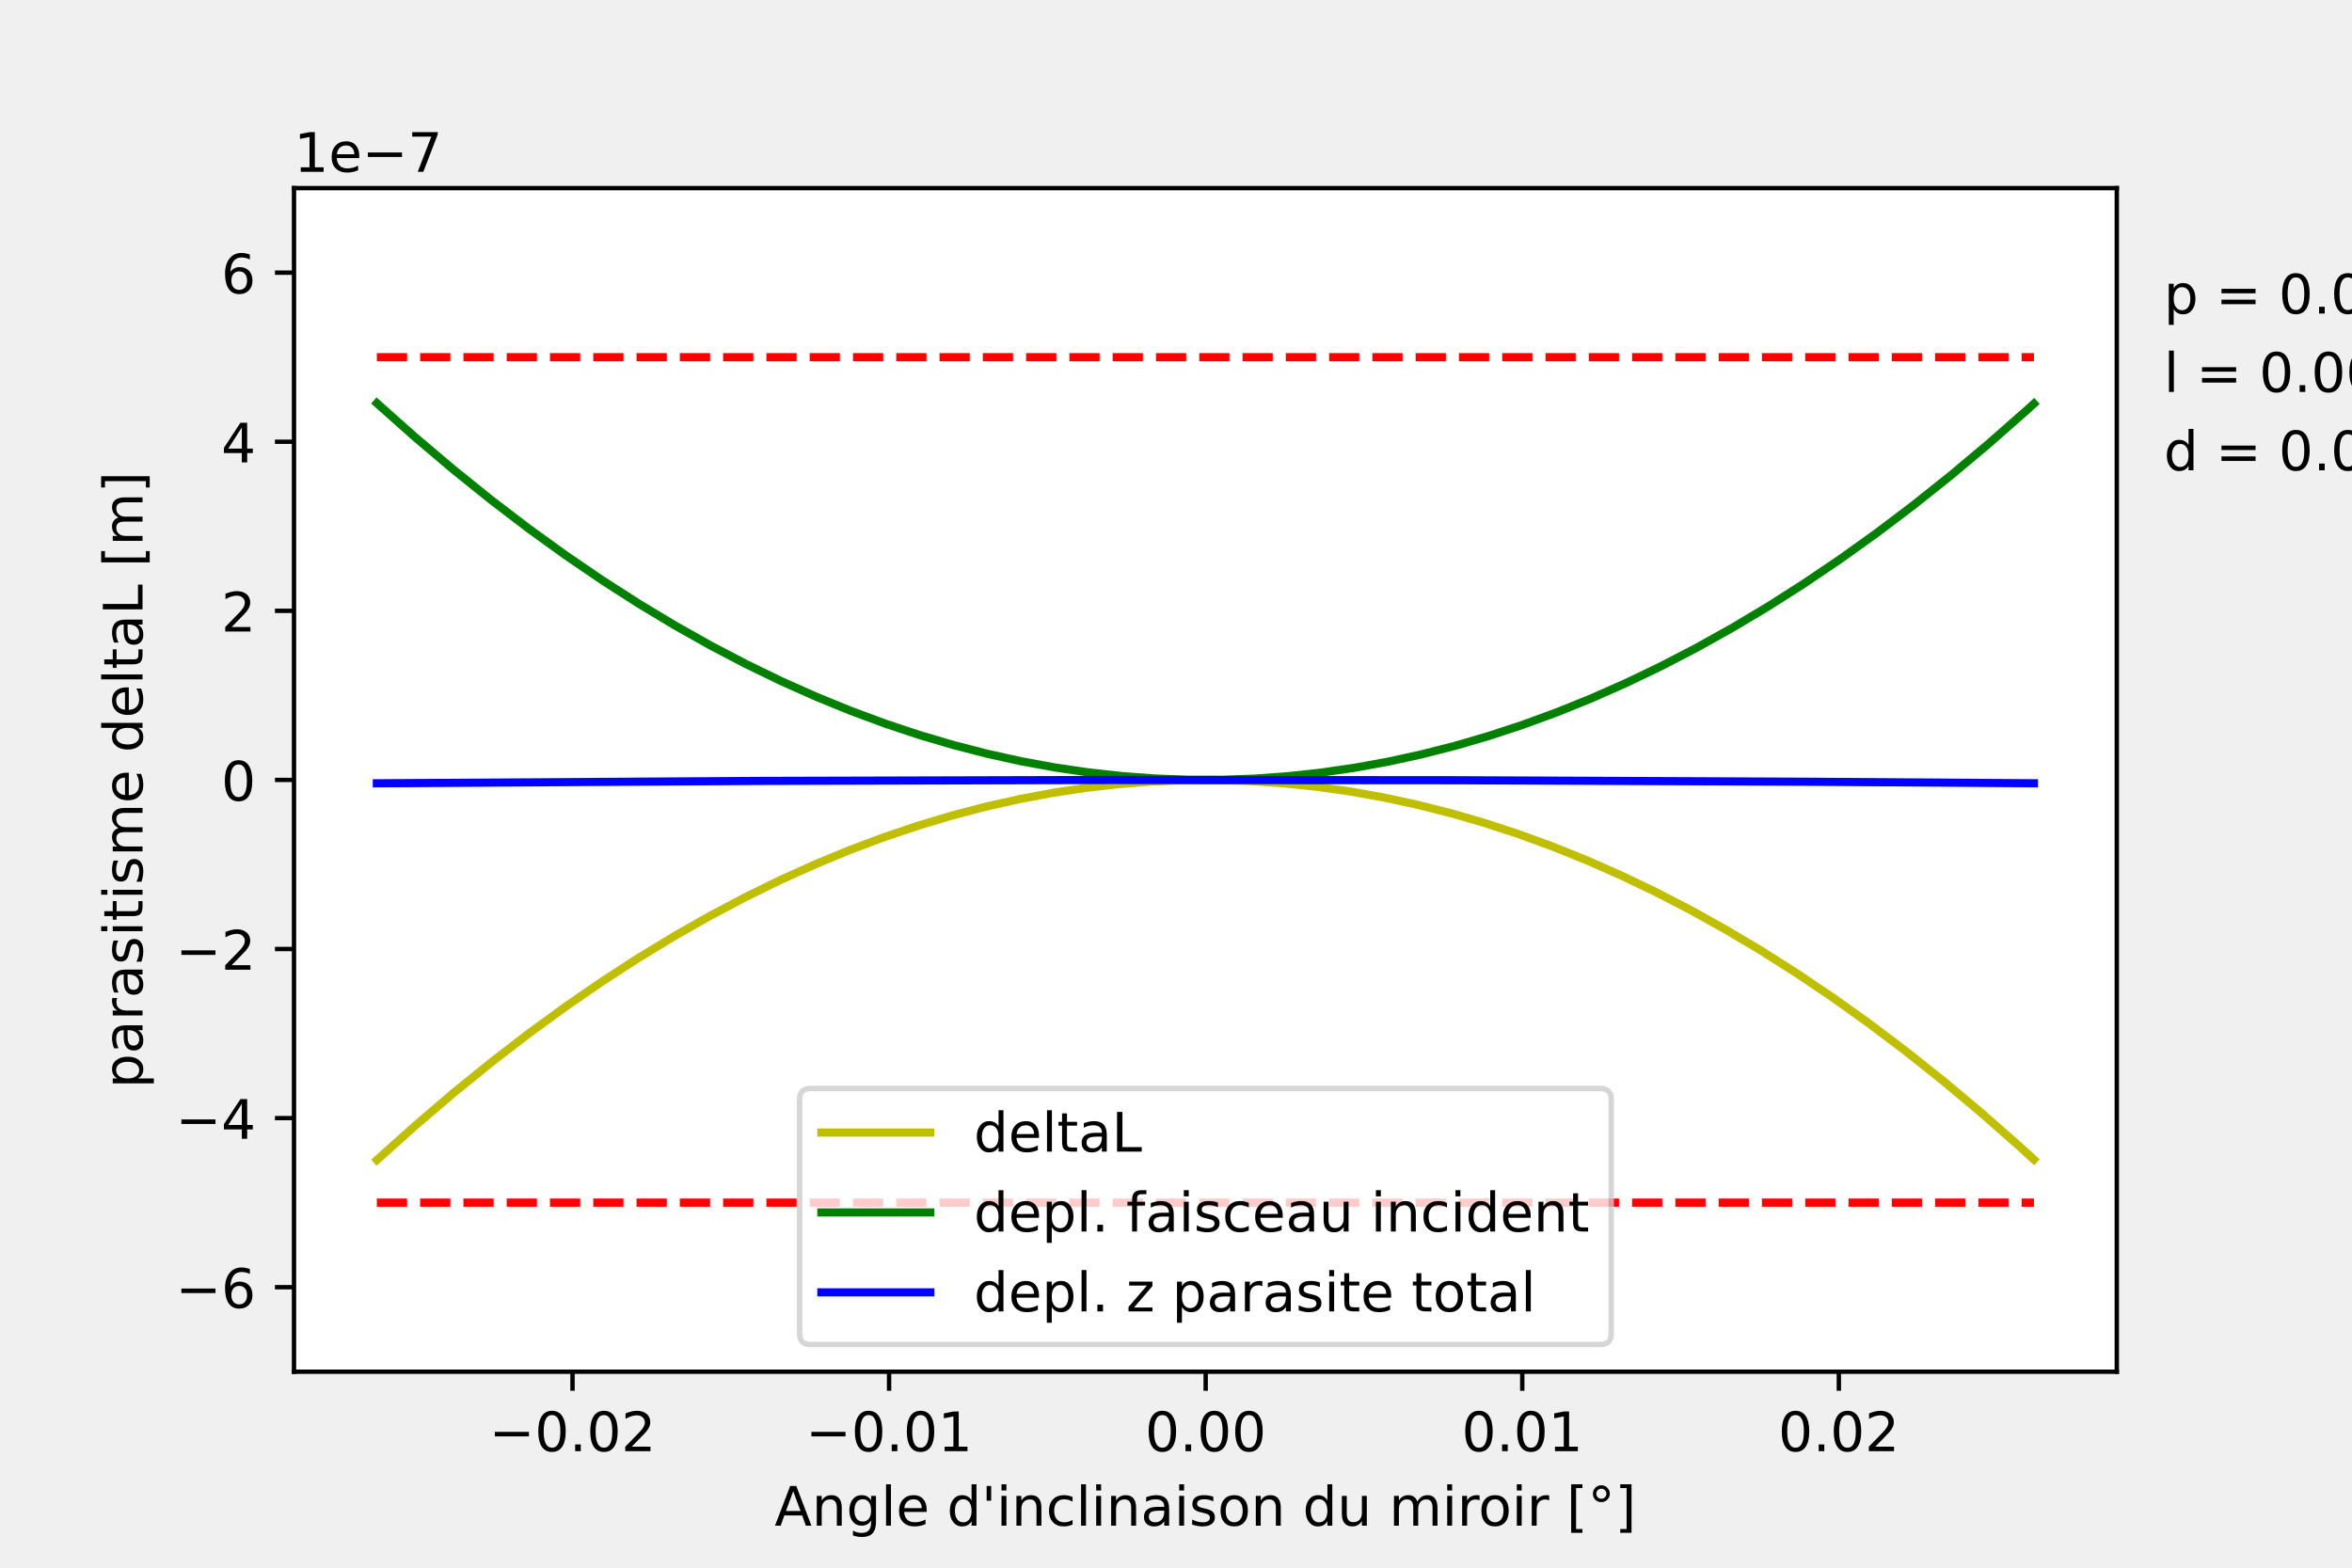
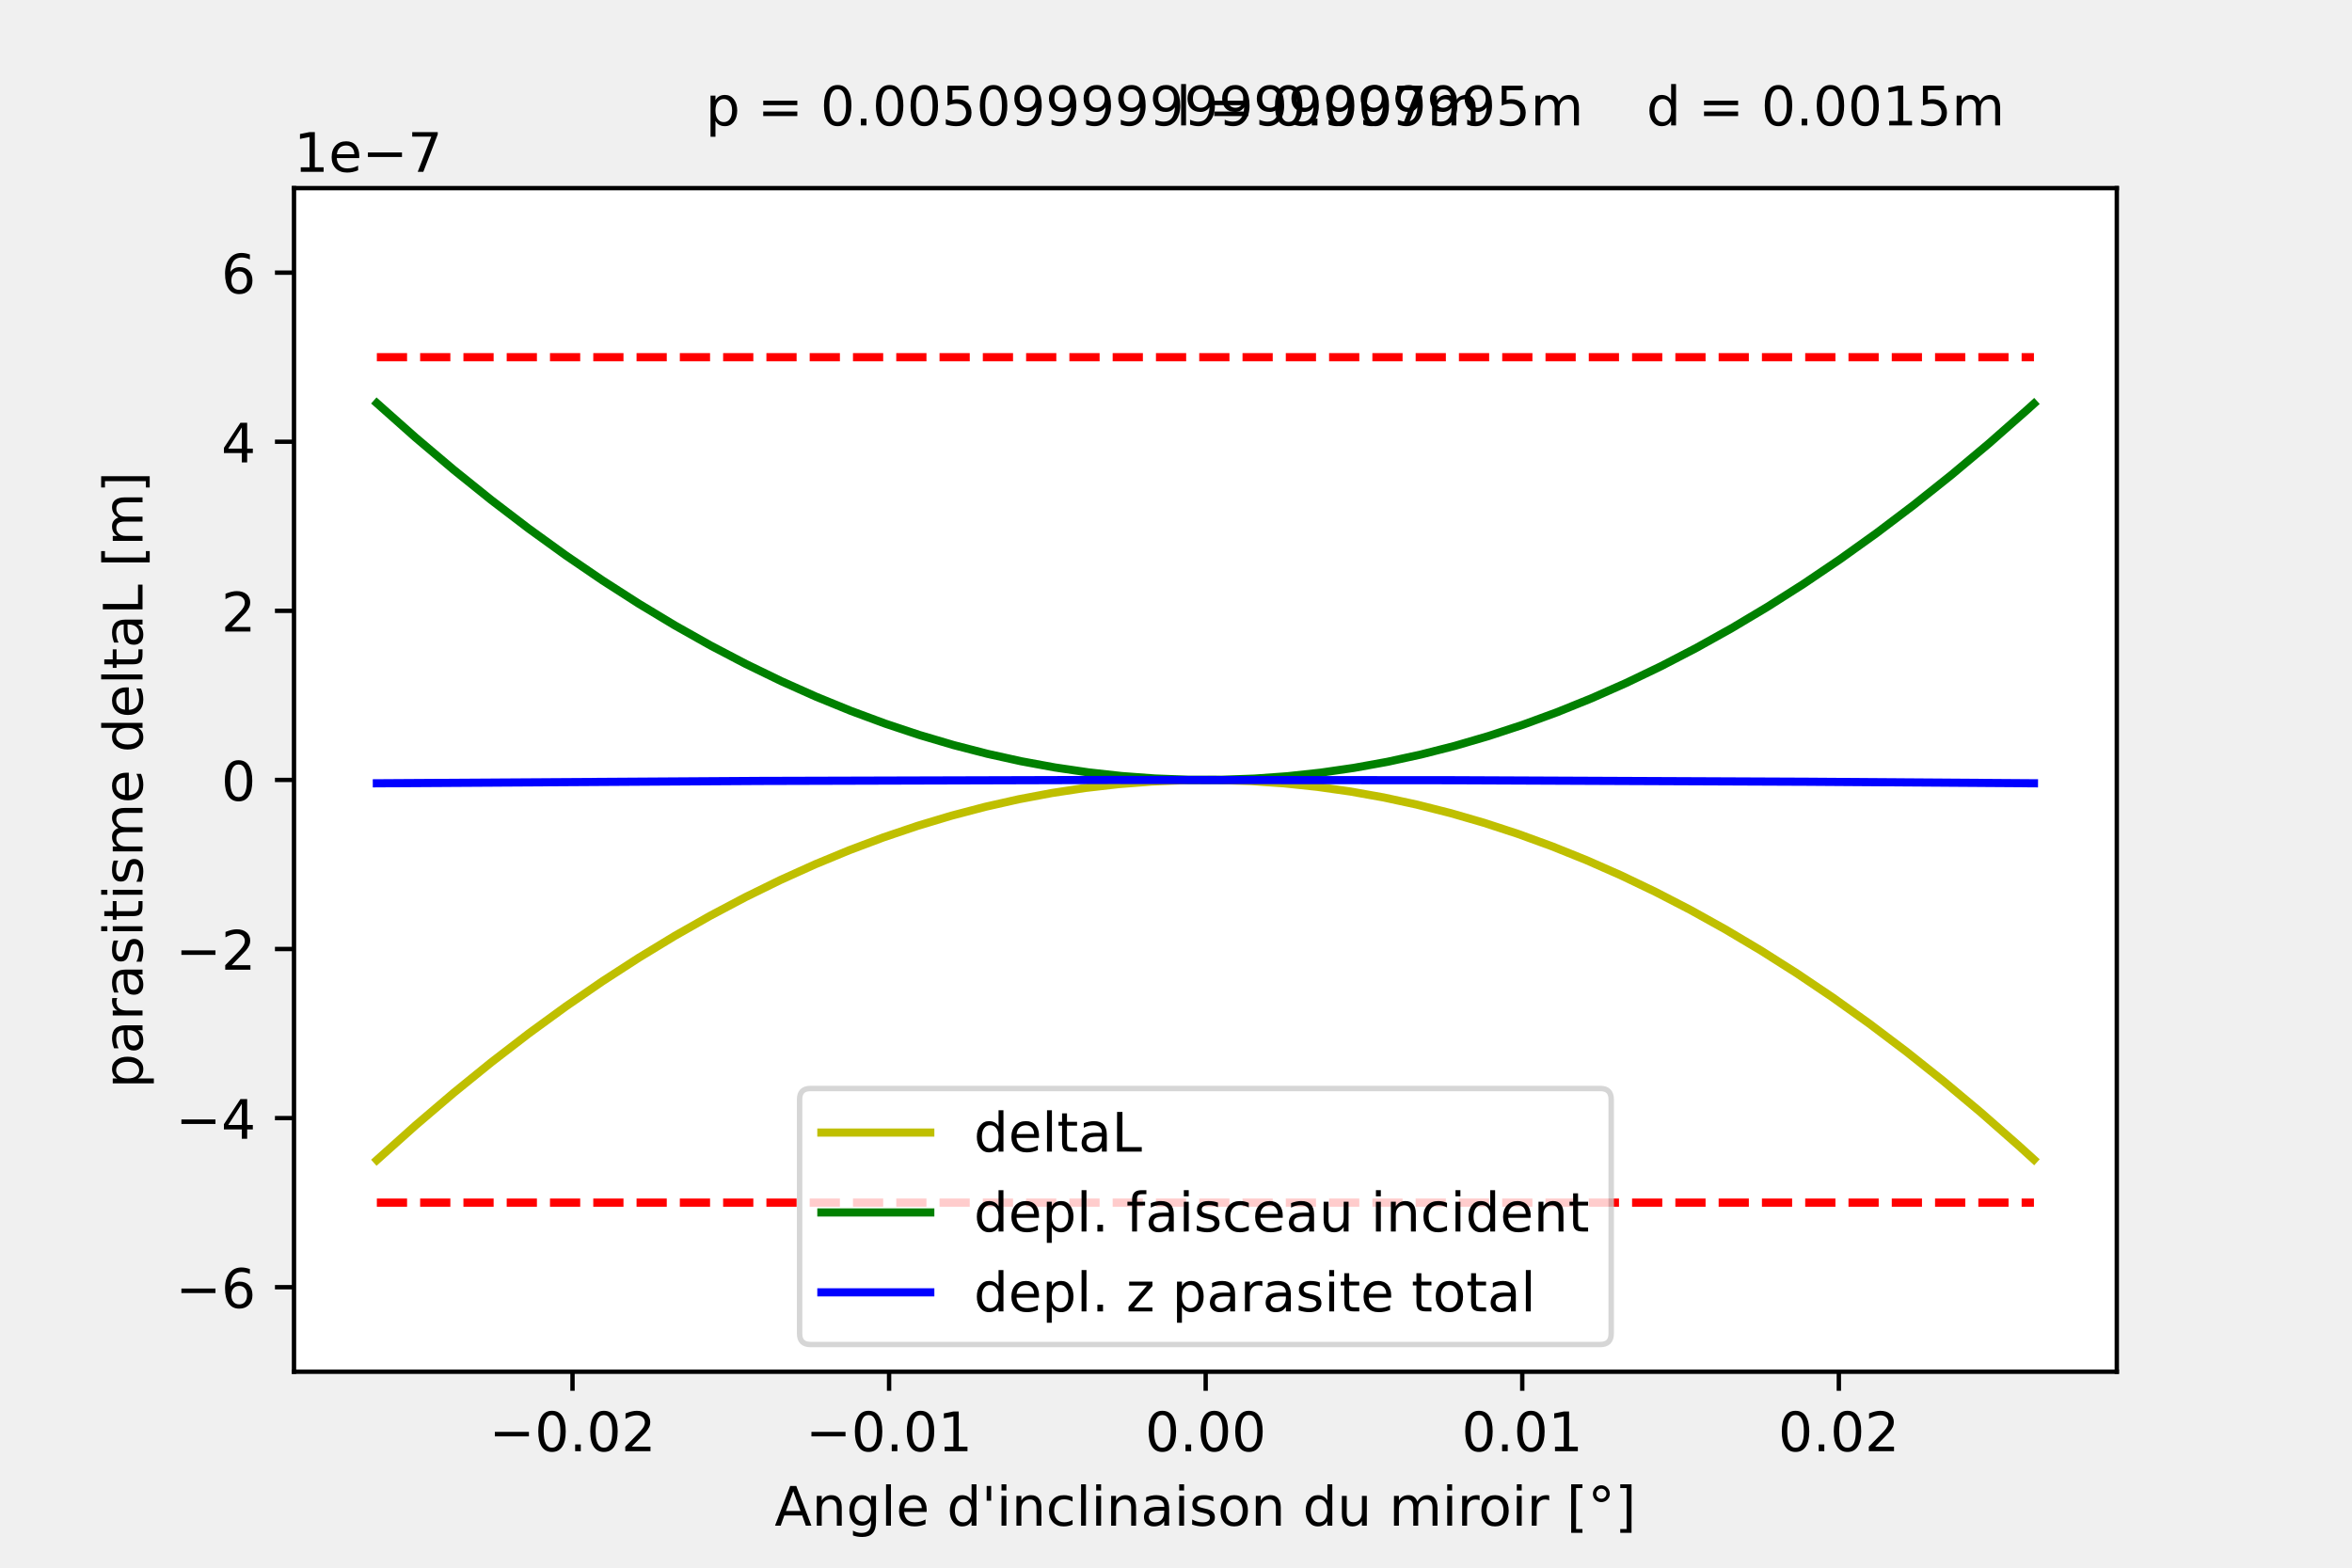
<svg xmlns="http://www.w3.org/2000/svg" xmlns:xlink="http://www.w3.org/1999/xlink" height="288pt" version="1.1" viewBox="0 0 432 288" width="432pt">
  <defs>
    <style type="text/css">*{stroke-linecap:butt;stroke-linejoin:round;}</style>
  </defs>
  <g id="figure_1">
    <g id="patch_1">
      <path d="M 0 288  L 432 288  L 432 0  L 0 0  z " style="fill:none;" />
    </g>
    <g id="axes_1">
      <g id="patch_2">
        <path d="M 54 252  L 388.8 252  L 388.8 34.56  L 54 34.56  z " style="fill:#ffffff;" />
      </g>
      <g id="matplotlib.axis_1">
        <g id="xtick_1">
          <g id="line2d_1">
            <defs>
-               <path d="M 0 0  L 0 3.5  " id="mcfb42d8b06" style="stroke:#000000;stroke-width:0.8;" />
-             </defs>
-             <g>
-               <use style="stroke:#000000;stroke-width:0.8;" x="105.154" xlink:href="#mcfb42d8b06" y="252" />
+               <path d="M 0 0  L 0 3.5  " id="m6ff1146558" style="stroke:#000000;stroke-width:0.8;" />
+             </defs>
+             <g>
+               <use style="stroke:#000000;stroke-width:0.8;" x="105.154" xlink:href="#m6ff1146558" y="252" />
            </g>
          </g>
          <g id="text_1">
            <g transform="translate(89.83098 266.5984)scale(0.1 -0.1)">
              <defs>
                <path d="M 10.594 35.5  L 73.188 35.5  L 73.188 27.203  L 10.594 27.203  z " id="DejaVuSans-8722" />
                <path d="M 31.781 66.406  Q 24.172 66.406 20.328 58.906  Q 16.5 51.422 16.5 36.375  Q 16.5 21.391 20.328 13.891  Q 24.172 6.391 31.781 6.391  Q 39.453 6.391 43.281 13.891  Q 47.125 21.391 47.125 36.375  Q 47.125 51.422 43.281 58.906  Q 39.453 66.406 31.781 66.406  z M 31.781 74.219  Q 44.047 74.219 50.516 64.516  Q 56.984 54.828 56.984 36.375  Q 56.984 17.969 50.516 8.266  Q 44.047 -1.422 31.781 -1.422  Q 19.531 -1.422 13.062 8.266  Q 6.594 17.969 6.594 36.375  Q 6.594 54.828 13.062 64.516  Q 19.531 74.219 31.781 74.219  z " id="DejaVuSans-48" />
                <path d="M 10.688 12.406  L 21 12.406  L 21 0  L 10.688 0  z " id="DejaVuSans-46" />
                <path d="M 19.188 8.297  L 53.609 8.297  L 53.609 0  L 7.328 0  L 7.328 8.297  Q 12.938 14.109 22.625 23.891  Q 32.328 33.688 34.812 36.531  Q 39.547 41.844 41.422 45.531  Q 43.312 49.219 43.312 52.781  Q 43.312 58.594 39.234 62.25  Q 35.156 65.922 28.609 65.922  Q 23.969 65.922 18.812 64.312  Q 13.672 62.703 7.812 59.422  L 7.812 69.391  Q 13.766 71.781 18.938 73  Q 24.125 74.219 28.422 74.219  Q 39.75 74.219 46.484 68.547  Q 53.219 62.891 53.219 53.422  Q 53.219 48.922 51.531 44.891  Q 49.859 40.875 45.406 35.406  Q 44.188 33.984 37.641 27.219  Q 31.109 20.453 19.188 8.297  z " id="DejaVuSans-50" />
              </defs>
              <use xlink:href="#DejaVuSans-8722" />
              <use x="83.789" xlink:href="#DejaVuSans-48" />
              <use x="147.412" xlink:href="#DejaVuSans-46" />
              <use x="179.199" xlink:href="#DejaVuSans-48" />
              <use x="242.822" xlink:href="#DejaVuSans-50" />
            </g>
          </g>
        </g>
        <g id="xtick_2">
          <g id="line2d_2">
            <g>
-               <use style="stroke:#000000;stroke-width:0.8;" x="163.302" xlink:href="#mcfb42d8b06" y="252" />
+               <use style="stroke:#000000;stroke-width:0.8;" x="163.302" xlink:href="#m6ff1146558" y="252" />
            </g>
          </g>
          <g id="text_2">
            <g transform="translate(147.9795 266.5984)scale(0.1 -0.1)">
              <defs>
                <path d="M 12.406 8.297  L 28.516 8.297  L 28.516 63.922  L 10.984 60.406  L 10.984 69.391  L 28.422 72.906  L 38.281 72.906  L 38.281 8.297  L 54.391 8.297  L 54.391 0  L 12.406 0  z " id="DejaVuSans-49" />
              </defs>
              <use xlink:href="#DejaVuSans-8722" />
              <use x="83.789" xlink:href="#DejaVuSans-48" />
              <use x="147.412" xlink:href="#DejaVuSans-46" />
              <use x="179.199" xlink:href="#DejaVuSans-48" />
              <use x="242.822" xlink:href="#DejaVuSans-49" />
            </g>
          </g>
        </g>
        <g id="xtick_3">
          <g id="line2d_3">
            <g>
-               <use style="stroke:#000000;stroke-width:0.8;" x="221.451" xlink:href="#mcfb42d8b06" y="252" />
+               <use style="stroke:#000000;stroke-width:0.8;" x="221.451" xlink:href="#m6ff1146558" y="252" />
            </g>
          </g>
          <g id="text_3">
            <g transform="translate(210.3179 266.5984)scale(0.1 -0.1)">
              <use xlink:href="#DejaVuSans-48" />
              <use x="63.623" xlink:href="#DejaVuSans-46" />
              <use x="95.41" xlink:href="#DejaVuSans-48" />
              <use x="159.033" xlink:href="#DejaVuSans-48" />
            </g>
          </g>
        </g>
        <g id="xtick_4">
          <g id="line2d_4">
            <g>
-               <use style="stroke:#000000;stroke-width:0.8;" x="279.599" xlink:href="#mcfb42d8b06" y="252" />
+               <use style="stroke:#000000;stroke-width:0.8;" x="279.599" xlink:href="#m6ff1146558" y="252" />
            </g>
          </g>
          <g id="text_4">
            <g transform="translate(268.4665 266.5984)scale(0.1 -0.1)">
              <use xlink:href="#DejaVuSans-48" />
              <use x="63.623" xlink:href="#DejaVuSans-46" />
              <use x="95.41" xlink:href="#DejaVuSans-48" />
              <use x="159.033" xlink:href="#DejaVuSans-49" />
            </g>
          </g>
        </g>
        <g id="xtick_5">
          <g id="line2d_5">
            <g>
-               <use style="stroke:#000000;stroke-width:0.8;" x="337.748" xlink:href="#mcfb42d8b06" y="252" />
+               <use style="stroke:#000000;stroke-width:0.8;" x="337.748" xlink:href="#m6ff1146558" y="252" />
            </g>
          </g>
          <g id="text_5">
            <g transform="translate(326.615 266.5984)scale(0.1 -0.1)">
              <use xlink:href="#DejaVuSans-48" />
              <use x="63.623" xlink:href="#DejaVuSans-46" />
              <use x="95.41" xlink:href="#DejaVuSans-48" />
              <use x="159.033" xlink:href="#DejaVuSans-50" />
            </g>
          </g>
        </g>
        <g id="text_6">
          <g transform="translate(142.2758 280.2766)scale(0.1 -0.1)">
            <defs>
              <path d="M 34.188 63.188  L 20.797 26.906  L 47.609 26.906  z M 28.609 72.906  L 39.797 72.906  L 67.578 0  L 57.328 0  L 50.688 18.703  L 17.828 18.703  L 11.188 0  L 0.781 0  z " id="DejaVuSans-65" />
              <path d="M 54.891 33.016  L 54.891 0  L 45.906 0  L 45.906 32.719  Q 45.906 40.484 42.875 44.328  Q 39.844 48.188 33.797 48.188  Q 26.516 48.188 22.312 43.547  Q 18.109 38.922 18.109 30.906  L 18.109 0  L 9.078 0  L 9.078 54.688  L 18.109 54.688  L 18.109 46.188  Q 21.344 51.125 25.703 53.562  Q 30.078 56 35.797 56  Q 45.219 56 50.047 50.172  Q 54.891 44.344 54.891 33.016  z " id="DejaVuSans-110" />
              <path d="M 45.406 27.984  Q 45.406 37.75 41.375 43.109  Q 37.359 48.484 30.078 48.484  Q 22.859 48.484 18.828 43.109  Q 14.797 37.75 14.797 27.984  Q 14.797 18.266 18.828 12.891  Q 22.859 7.516 30.078 7.516  Q 37.359 7.516 41.375 12.891  Q 45.406 18.266 45.406 27.984  z M 54.391 6.781  Q 54.391 -7.172 48.188 -13.984  Q 42 -20.797 29.203 -20.797  Q 24.469 -20.797 20.266 -20.094  Q 16.062 -19.391 12.109 -17.922  L 12.109 -9.188  Q 16.062 -11.328 19.922 -12.344  Q 23.781 -13.375 27.781 -13.375  Q 36.625 -13.375 41.016 -8.766  Q 45.406 -4.156 45.406 5.172  L 45.406 9.625  Q 42.625 4.781 38.281 2.391  Q 33.938 0 27.875 0  Q 17.828 0 11.672 7.656  Q 5.516 15.328 5.516 27.984  Q 5.516 40.672 11.672 48.328  Q 17.828 56 27.875 56  Q 33.938 56 38.281 53.609  Q 42.625 51.219 45.406 46.391  L 45.406 54.688  L 54.391 54.688  z " id="DejaVuSans-103" />
              <path d="M 9.422 75.984  L 18.406 75.984  L 18.406 0  L 9.422 0  z " id="DejaVuSans-108" />
              <path d="M 56.203 29.594  L 56.203 25.203  L 14.891 25.203  Q 15.484 15.922 20.484 11.062  Q 25.484 6.203 34.422 6.203  Q 39.594 6.203 44.453 7.469  Q 49.312 8.734 54.109 11.281  L 54.109 2.781  Q 49.266 0.734 44.188 -0.344  Q 39.109 -1.422 33.891 -1.422  Q 20.797 -1.422 13.156 6.188  Q 5.516 13.812 5.516 26.812  Q 5.516 40.234 12.766 48.109  Q 20.016 56 32.328 56  Q 43.359 56 49.781 48.891  Q 56.203 41.797 56.203 29.594  z M 47.219 32.234  Q 47.125 39.594 43.094 43.984  Q 39.062 48.391 32.422 48.391  Q 24.906 48.391 20.391 44.141  Q 15.875 39.891 15.188 32.172  z " id="DejaVuSans-101" />
              <path id="DejaVuSans-32" />
              <path d="M 45.406 46.391  L 45.406 75.984  L 54.391 75.984  L 54.391 0  L 45.406 0  L 45.406 8.203  Q 42.578 3.328 38.25 0.953  Q 33.938 -1.422 27.875 -1.422  Q 17.969 -1.422 11.734 6.484  Q 5.516 14.406 5.516 27.297  Q 5.516 40.188 11.734 48.094  Q 17.969 56 27.875 56  Q 33.938 56 38.25 53.625  Q 42.578 51.266 45.406 46.391  z M 14.797 27.297  Q 14.797 17.391 18.875 11.75  Q 22.953 6.109 30.078 6.109  Q 37.203 6.109 41.297 11.75  Q 45.406 17.391 45.406 27.297  Q 45.406 37.203 41.297 42.844  Q 37.203 48.484 30.078 48.484  Q 22.953 48.484 18.875 42.844  Q 14.797 37.203 14.797 27.297  z " id="DejaVuSans-100" />
              <path d="M 17.922 72.906  L 17.922 45.797  L 9.625 45.797  L 9.625 72.906  z " id="DejaVuSans-39" />
              <path d="M 9.422 54.688  L 18.406 54.688  L 18.406 0  L 9.422 0  z M 9.422 75.984  L 18.406 75.984  L 18.406 64.594  L 9.422 64.594  z " id="DejaVuSans-105" />
              <path d="M 48.781 52.594  L 48.781 44.188  Q 44.969 46.297 41.141 47.344  Q 37.312 48.391 33.406 48.391  Q 24.656 48.391 19.812 42.844  Q 14.984 37.312 14.984 27.297  Q 14.984 17.281 19.812 11.734  Q 24.656 6.203 33.406 6.203  Q 37.312 6.203 41.141 7.25  Q 44.969 8.297 48.781 10.406  L 48.781 2.094  Q 45.016 0.344 40.984 -0.531  Q 36.969 -1.422 32.422 -1.422  Q 20.062 -1.422 12.781 6.344  Q 5.516 14.109 5.516 27.297  Q 5.516 40.672 12.859 48.328  Q 20.219 56 33.016 56  Q 37.156 56 41.109 55.141  Q 45.062 54.297 48.781 52.594  z " id="DejaVuSans-99" />
              <path d="M 34.281 27.484  Q 23.391 27.484 19.188 25  Q 14.984 22.516 14.984 16.5  Q 14.984 11.719 18.141 8.906  Q 21.297 6.109 26.703 6.109  Q 34.188 6.109 38.703 11.406  Q 43.219 16.703 43.219 25.484  L 43.219 27.484  z M 52.203 31.203  L 52.203 0  L 43.219 0  L 43.219 8.297  Q 40.141 3.328 35.547 0.953  Q 30.953 -1.422 24.312 -1.422  Q 15.922 -1.422 10.953 3.297  Q 6 8.016 6 15.922  Q 6 25.141 12.172 29.828  Q 18.359 34.516 30.609 34.516  L 43.219 34.516  L 43.219 35.406  Q 43.219 41.609 39.141 45  Q 35.062 48.391 27.688 48.391  Q 23 48.391 18.547 47.266  Q 14.109 46.141 10.016 43.891  L 10.016 52.203  Q 14.938 54.109 19.578 55.047  Q 24.219 56 28.609 56  Q 40.484 56 46.344 49.844  Q 52.203 43.703 52.203 31.203  z " id="DejaVuSans-97" />
              <path d="M 44.281 53.078  L 44.281 44.578  Q 40.484 46.531 36.375 47.5  Q 32.281 48.484 27.875 48.484  Q 21.188 48.484 17.844 46.438  Q 14.5 44.391 14.5 40.281  Q 14.5 37.156 16.891 35.375  Q 19.281 33.594 26.516 31.984  L 29.594 31.297  Q 39.156 29.25 43.188 25.516  Q 47.219 21.781 47.219 15.094  Q 47.219 7.469 41.188 3.016  Q 35.156 -1.422 24.609 -1.422  Q 20.219 -1.422 15.453 -0.562  Q 10.688 0.297 5.422 2  L 5.422 11.281  Q 10.406 8.688 15.234 7.391  Q 20.062 6.109 24.812 6.109  Q 31.156 6.109 34.562 8.281  Q 37.984 10.453 37.984 14.406  Q 37.984 18.062 35.516 20.016  Q 33.062 21.969 24.703 23.781  L 21.578 24.516  Q 13.234 26.266 9.516 29.906  Q 5.812 33.547 5.812 39.891  Q 5.812 47.609 11.281 51.797  Q 16.75 56 26.812 56  Q 31.781 56 36.172 55.266  Q 40.578 54.547 44.281 53.078  z " id="DejaVuSans-115" />
              <path d="M 30.609 48.391  Q 23.391 48.391 19.188 42.75  Q 14.984 37.109 14.984 27.297  Q 14.984 17.484 19.156 11.844  Q 23.344 6.203 30.609 6.203  Q 37.797 6.203 41.984 11.859  Q 46.188 17.531 46.188 27.297  Q 46.188 37.016 41.984 42.703  Q 37.797 48.391 30.609 48.391  z M 30.609 56  Q 42.328 56 49.016 48.375  Q 55.719 40.766 55.719 27.297  Q 55.719 13.875 49.016 6.219  Q 42.328 -1.422 30.609 -1.422  Q 18.844 -1.422 12.172 6.219  Q 5.516 13.875 5.516 27.297  Q 5.516 40.766 12.172 48.375  Q 18.844 56 30.609 56  z " id="DejaVuSans-111" />
              <path d="M 8.5 21.578  L 8.5 54.688  L 17.484 54.688  L 17.484 21.922  Q 17.484 14.156 20.5 10.266  Q 23.531 6.391 29.594 6.391  Q 36.859 6.391 41.078 11.031  Q 45.312 15.672 45.312 23.688  L 45.312 54.688  L 54.297 54.688  L 54.297 0  L 45.312 0  L 45.312 8.406  Q 42.047 3.422 37.719 1  Q 33.406 -1.422 27.688 -1.422  Q 18.266 -1.422 13.375 4.438  Q 8.5 10.297 8.5 21.578  z M 31.109 56  z " id="DejaVuSans-117" />
              <path d="M 52 44.188  Q 55.375 50.25 60.062 53.125  Q 64.75 56 71.094 56  Q 79.641 56 84.281 50.016  Q 88.922 44.047 88.922 33.016  L 88.922 0  L 79.891 0  L 79.891 32.719  Q 79.891 40.578 77.094 44.375  Q 74.312 48.188 68.609 48.188  Q 61.625 48.188 57.562 43.547  Q 53.516 38.922 53.516 30.906  L 53.516 0  L 44.484 0  L 44.484 32.719  Q 44.484 40.625 41.703 44.406  Q 38.922 48.188 33.109 48.188  Q 26.219 48.188 22.156 43.531  Q 18.109 38.875 18.109 30.906  L 18.109 0  L 9.078 0  L 9.078 54.688  L 18.109 54.688  L 18.109 46.188  Q 21.188 51.219 25.484 53.609  Q 29.781 56 35.688 56  Q 41.656 56 45.828 52.969  Q 50 49.953 52 44.188  z " id="DejaVuSans-109" />
              <path d="M 41.109 46.297  Q 39.594 47.172 37.812 47.578  Q 36.031 48 33.891 48  Q 26.266 48 22.188 43.047  Q 18.109 38.094 18.109 28.812  L 18.109 0  L 9.078 0  L 9.078 54.688  L 18.109 54.688  L 18.109 46.188  Q 20.953 51.172 25.484 53.578  Q 30.031 56 36.531 56  Q 37.453 56 38.578 55.875  Q 39.703 55.766 41.062 55.516  z " id="DejaVuSans-114" />
              <path d="M 8.594 75.984  L 29.297 75.984  L 29.297 69  L 17.578 69  L 17.578 -6.203  L 29.297 -6.203  L 29.297 -13.188  L 8.594 -13.188  z " id="DejaVuSans-91" />
              <path d="M 25 67.922  Q 21.094 67.922 18.406 65.203  Q 15.719 62.5 15.719 58.594  Q 15.719 54.734 18.406 52.078  Q 21.094 49.422 25 49.422  Q 28.906 49.422 31.594 52.078  Q 34.281 54.734 34.281 58.594  Q 34.281 62.453 31.562 65.188  Q 28.859 67.922 25 67.922  z M 25 74.219  Q 28.125 74.219 31 73.016  Q 33.891 71.828 35.984 69.578  Q 38.234 67.391 39.359 64.594  Q 40.484 61.812 40.484 58.594  Q 40.484 52.156 35.969 47.688  Q 31.453 43.219 24.906 43.219  Q 18.312 43.219 13.906 47.609  Q 9.516 52 9.516 58.594  Q 9.516 65.141 14 69.672  Q 18.5 74.219 25 74.219  z " id="DejaVuSans-176" />
              <path d="M 30.422 75.984  L 30.422 -13.188  L 9.719 -13.188  L 9.719 -6.203  L 21.391 -6.203  L 21.391 69  L 9.719 69  L 9.719 75.984  z " id="DejaVuSans-93" />
            </defs>
            <use xlink:href="#DejaVuSans-65" />
            <use x="68.408" xlink:href="#DejaVuSans-110" />
            <use x="131.787" xlink:href="#DejaVuSans-103" />
            <use x="195.264" xlink:href="#DejaVuSans-108" />
            <use x="223.047" xlink:href="#DejaVuSans-101" />
            <use x="284.57" xlink:href="#DejaVuSans-32" />
            <use x="316.357" xlink:href="#DejaVuSans-100" />
            <use x="379.834" xlink:href="#DejaVuSans-39" />
            <use x="407.324" xlink:href="#DejaVuSans-105" />
            <use x="435.107" xlink:href="#DejaVuSans-110" />
            <use x="498.486" xlink:href="#DejaVuSans-99" />
            <use x="553.467" xlink:href="#DejaVuSans-108" />
            <use x="581.25" xlink:href="#DejaVuSans-105" />
            <use x="609.033" xlink:href="#DejaVuSans-110" />
            <use x="672.412" xlink:href="#DejaVuSans-97" />
            <use x="733.691" xlink:href="#DejaVuSans-105" />
            <use x="761.475" xlink:href="#DejaVuSans-115" />
            <use x="813.574" xlink:href="#DejaVuSans-111" />
            <use x="874.756" xlink:href="#DejaVuSans-110" />
            <use x="938.135" xlink:href="#DejaVuSans-32" />
            <use x="969.922" xlink:href="#DejaVuSans-100" />
            <use x="1033.398" xlink:href="#DejaVuSans-117" />
            <use x="1096.777" xlink:href="#DejaVuSans-32" />
            <use x="1128.564" xlink:href="#DejaVuSans-109" />
            <use x="1225.977" xlink:href="#DejaVuSans-105" />
            <use x="1253.76" xlink:href="#DejaVuSans-114" />
            <use x="1292.623" xlink:href="#DejaVuSans-111" />
            <use x="1353.805" xlink:href="#DejaVuSans-105" />
            <use x="1381.588" xlink:href="#DejaVuSans-114" />
            <use x="1422.701" xlink:href="#DejaVuSans-32" />
            <use x="1454.488" xlink:href="#DejaVuSans-91" />
            <use x="1493.502" xlink:href="#DejaVuSans-176" />
            <use x="1543.502" xlink:href="#DejaVuSans-93" />
          </g>
        </g>
      </g>
      <g id="matplotlib.axis_2">
        <g id="ytick_1">
          <g id="line2d_6">
            <defs>
-               <path d="M 0 0  L -3.5 0  " id="m7c0fd38aef" style="stroke:#000000;stroke-width:0.8;" />
-             </defs>
-             <g>
-               <use style="stroke:#000000;stroke-width:0.8;" x="54" xlink:href="#m7c0fd38aef" y="236.469" />
+               <path d="M 0 0  L -3.5 0  " id="m7fca8430a8" style="stroke:#000000;stroke-width:0.8;" />
+             </defs>
+             <g>
+               <use style="stroke:#000000;stroke-width:0.8;" x="54" xlink:href="#m7fca8430a8" y="236.469" />
            </g>
          </g>
          <g id="text_7">
            <g transform="translate(32.25781 240.2678)scale(0.1 -0.1)">
              <defs>
                <path d="M 33.016 40.375  Q 26.375 40.375 22.484 35.828  Q 18.609 31.297 18.609 23.391  Q 18.609 15.531 22.484 10.953  Q 26.375 6.391 33.016 6.391  Q 39.656 6.391 43.531 10.953  Q 47.406 15.531 47.406 23.391  Q 47.406 31.297 43.531 35.828  Q 39.656 40.375 33.016 40.375  z M 52.594 71.297  L 52.594 62.312  Q 48.875 64.062 45.094 64.984  Q 41.312 65.922 37.594 65.922  Q 27.828 65.922 22.672 59.328  Q 17.531 52.734 16.797 39.406  Q 19.672 43.656 24.016 45.922  Q 28.375 48.188 33.594 48.188  Q 44.578 48.188 50.953 41.516  Q 57.328 34.859 57.328 23.391  Q 57.328 12.156 50.688 5.359  Q 44.047 -1.422 33.016 -1.422  Q 20.359 -1.422 13.672 8.266  Q 6.984 17.969 6.984 36.375  Q 6.984 53.656 15.188 63.938  Q 23.391 74.219 37.203 74.219  Q 40.922 74.219 44.703 73.484  Q 48.484 72.75 52.594 71.297  z " id="DejaVuSans-54" />
              </defs>
              <use xlink:href="#DejaVuSans-8722" />
              <use x="83.789" xlink:href="#DejaVuSans-54" />
            </g>
          </g>
        </g>
        <g id="ytick_2">
          <g id="line2d_7">
            <g>
-               <use style="stroke:#000000;stroke-width:0.8;" x="54" xlink:href="#m7c0fd38aef" y="205.406" />
+               <use style="stroke:#000000;stroke-width:0.8;" x="54" xlink:href="#m7fca8430a8" y="205.406" />
            </g>
          </g>
          <g id="text_8">
            <g transform="translate(32.25781 209.2049)scale(0.1 -0.1)">
              <defs>
                <path d="M 37.797 64.312  L 12.891 25.391  L 37.797 25.391  z M 35.203 72.906  L 47.609 72.906  L 47.609 25.391  L 58.016 25.391  L 58.016 17.188  L 47.609 17.188  L 47.609 0  L 37.797 0  L 37.797 17.188  L 4.891 17.188  L 4.891 26.703  z " id="DejaVuSans-52" />
              </defs>
              <use xlink:href="#DejaVuSans-8722" />
              <use x="83.789" xlink:href="#DejaVuSans-52" />
            </g>
          </g>
        </g>
        <g id="ytick_3">
          <g id="line2d_8">
            <g>
-               <use style="stroke:#000000;stroke-width:0.8;" x="54" xlink:href="#m7c0fd38aef" y="174.343" />
+               <use style="stroke:#000000;stroke-width:0.8;" x="54" xlink:href="#m7fca8430a8" y="174.343" />
            </g>
          </g>
          <g id="text_9">
            <g transform="translate(32.25781 178.1421)scale(0.1 -0.1)">
              <use xlink:href="#DejaVuSans-8722" />
              <use x="83.789" xlink:href="#DejaVuSans-50" />
            </g>
          </g>
        </g>
        <g id="ytick_4">
          <g id="line2d_9">
            <g>
-               <use style="stroke:#000000;stroke-width:0.8;" x="54" xlink:href="#m7c0fd38aef" y="143.28" />
+               <use style="stroke:#000000;stroke-width:0.8;" x="54" xlink:href="#m7fca8430a8" y="143.28" />
            </g>
          </g>
          <g id="text_10">
            <g transform="translate(40.6375 147.0792)scale(0.1 -0.1)">
              <use xlink:href="#DejaVuSans-48" />
            </g>
          </g>
        </g>
        <g id="ytick_5">
          <g id="line2d_10">
            <g>
-               <use style="stroke:#000000;stroke-width:0.8;" x="54" xlink:href="#m7c0fd38aef" y="112.217" />
+               <use style="stroke:#000000;stroke-width:0.8;" x="54" xlink:href="#m7fca8430a8" y="112.217" />
            </g>
          </g>
          <g id="text_11">
            <g transform="translate(40.6375 116.0164)scale(0.1 -0.1)">
              <use xlink:href="#DejaVuSans-50" />
            </g>
          </g>
        </g>
        <g id="ytick_6">
          <g id="line2d_11">
            <g>
-               <use style="stroke:#000000;stroke-width:0.8;" x="54" xlink:href="#m7c0fd38aef" y="81.154" />
+               <use style="stroke:#000000;stroke-width:0.8;" x="54" xlink:href="#m7fca8430a8" y="81.154" />
            </g>
          </g>
          <g id="text_12">
            <g transform="translate(40.6375 84.9535)scale(0.1 -0.1)">
              <use xlink:href="#DejaVuSans-52" />
            </g>
          </g>
        </g>
        <g id="ytick_7">
          <g id="line2d_12">
            <g>
-               <use style="stroke:#000000;stroke-width:0.8;" x="54" xlink:href="#m7c0fd38aef" y="50.091" />
+               <use style="stroke:#000000;stroke-width:0.8;" x="54" xlink:href="#m7fca8430a8" y="50.091" />
            </g>
          </g>
          <g id="text_13">
            <g transform="translate(40.6375 53.89065)scale(0.1 -0.1)">
              <use xlink:href="#DejaVuSans-54" />
            </g>
          </g>
        </g>
        <g id="text_14">
          <g transform="translate(26.17813 199.9323)rotate(-90)scale(0.1 -0.1)">
            <defs>
              <path d="M 18.109 8.203  L 18.109 -20.797  L 9.078 -20.797  L 9.078 54.688  L 18.109 54.688  L 18.109 46.391  Q 20.953 51.266 25.266 53.625  Q 29.594 56 35.594 56  Q 45.562 56 51.781 48.094  Q 58.016 40.188 58.016 27.297  Q 58.016 14.406 51.781 6.484  Q 45.562 -1.422 35.594 -1.422  Q 29.594 -1.422 25.266 0.953  Q 20.953 3.328 18.109 8.203  z M 48.688 27.297  Q 48.688 37.203 44.609 42.844  Q 40.531 48.484 33.406 48.484  Q 26.266 48.484 22.188 42.844  Q 18.109 37.203 18.109 27.297  Q 18.109 17.391 22.188 11.75  Q 26.266 6.109 33.406 6.109  Q 40.531 6.109 44.609 11.75  Q 48.688 17.391 48.688 27.297  z " id="DejaVuSans-112" />
              <path d="M 18.312 70.219  L 18.312 54.688  L 36.812 54.688  L 36.812 47.703  L 18.312 47.703  L 18.312 18.016  Q 18.312 11.328 20.141 9.422  Q 21.969 7.516 27.594 7.516  L 36.812 7.516  L 36.812 0  L 27.594 0  Q 17.188 0 13.234 3.875  Q 9.281 7.766 9.281 18.016  L 9.281 47.703  L 2.688 47.703  L 2.688 54.688  L 9.281 54.688  L 9.281 70.219  z " id="DejaVuSans-116" />
              <path d="M 9.812 72.906  L 19.672 72.906  L 19.672 8.297  L 55.172 8.297  L 55.172 0  L 9.812 0  z " id="DejaVuSans-76" />
            </defs>
            <use xlink:href="#DejaVuSans-112" />
            <use x="63.477" xlink:href="#DejaVuSans-97" />
            <use x="124.756" xlink:href="#DejaVuSans-114" />
            <use x="165.869" xlink:href="#DejaVuSans-97" />
            <use x="227.148" xlink:href="#DejaVuSans-115" />
            <use x="279.248" xlink:href="#DejaVuSans-105" />
            <use x="307.031" xlink:href="#DejaVuSans-116" />
            <use x="346.24" xlink:href="#DejaVuSans-105" />
            <use x="374.023" xlink:href="#DejaVuSans-115" />
            <use x="426.123" xlink:href="#DejaVuSans-109" />
            <use x="523.535" xlink:href="#DejaVuSans-101" />
            <use x="585.059" xlink:href="#DejaVuSans-32" />
            <use x="616.846" xlink:href="#DejaVuSans-100" />
            <use x="680.322" xlink:href="#DejaVuSans-101" />
            <use x="741.846" xlink:href="#DejaVuSans-108" />
            <use x="769.629" xlink:href="#DejaVuSans-116" />
            <use x="808.838" xlink:href="#DejaVuSans-97" />
            <use x="870.117" xlink:href="#DejaVuSans-76" />
            <use x="925.83" xlink:href="#DejaVuSans-32" />
            <use x="957.617" xlink:href="#DejaVuSans-91" />
            <use x="996.631" xlink:href="#DejaVuSans-109" />
            <use x="1094.043" xlink:href="#DejaVuSans-93" />
          </g>
        </g>
        <g id="text_15">
          <g transform="translate(54 31.56)scale(0.1 -0.1)">
            <defs>
              <path d="M 8.203 72.906  L 55.078 72.906  L 55.078 68.703  L 28.609 0  L 18.312 0  L 43.219 64.594  L 8.203 64.594  z " id="DejaVuSans-55" />
            </defs>
            <use xlink:href="#DejaVuSans-49" />
            <use x="63.623" xlink:href="#DejaVuSans-101" />
            <use x="125.146" xlink:href="#DejaVuSans-8722" />
            <use x="208.936" xlink:href="#DejaVuSans-55" />
          </g>
        </g>
      </g>
      <g id="line2d_13">
-         <path clip-path="url(#pbe05a01ef9)" d="M 69.218 213.112  L 76.322 206.747  L 83.325 200.771  L 90.226 195.17  L 97.127 189.856  L 103.927 184.901  L 110.625 180.292  L 117.324 175.954  L 123.92 171.945  L 130.416 168.254  L 136.911 164.818  L 143.305 161.683  L 149.698 158.795  L 155.991 156.193  L 162.283 153.83  L 168.575 151.706  L 174.766 149.848  L 180.957 148.222  L 187.148 146.826  L 193.237 145.679  L 199.326 144.755  L 205.416 144.055  L 211.505 143.578  L 217.594 143.325  L 223.683 143.295  L 229.773 143.489  L 235.862 143.906  L 241.951 144.547  L 248.041 145.411  L 254.13 146.498  L 260.219 147.81  L 266.41 149.372  L 272.601 151.165  L 278.792 153.189  L 285.084 155.483  L 291.376 158.015  L 297.669 160.786  L 304.062 163.847  L 310.456 167.153  L 316.951 170.765  L 323.447 174.63  L 330.043 178.816  L 336.64 183.264  L 343.338 188.049  L 350.138 193.183  L 356.938 198.596  L 363.839 204.374  L 370.842 210.53  L 373.582 213.019  L 373.582 213.019  " style="fill:none;stroke:#bfbf00;stroke-linecap:square;stroke-width:1.5;" />
+         <path clip-path="url(#p4a464f3628)" d="M 69.218 213.112  L 76.322 206.747  L 83.325 200.771  L 90.226 195.17  L 97.127 189.856  L 103.927 184.901  L 110.625 180.292  L 117.324 175.954  L 123.92 171.945  L 130.416 168.254  L 136.911 164.818  L 143.305 161.683  L 149.698 158.795  L 155.991 156.193  L 162.283 153.83  L 168.575 151.706  L 174.766 149.848  L 180.957 148.222  L 187.148 146.826  L 193.237 145.679  L 199.326 144.755  L 205.416 144.055  L 211.505 143.578  L 217.594 143.325  L 223.683 143.295  L 229.773 143.489  L 235.862 143.906  L 241.951 144.547  L 248.041 145.411  L 254.13 146.498  L 260.219 147.81  L 266.41 149.372  L 272.601 151.165  L 278.792 153.189  L 285.084 155.483  L 291.376 158.015  L 297.669 160.786  L 304.062 163.847  L 310.456 167.153  L 316.951 170.765  L 323.447 174.63  L 330.043 178.816  L 336.64 183.264  L 343.338 188.049  L 350.138 193.183  L 356.938 198.596  L 363.839 204.374  L 370.842 210.53  L 373.582 213.019  L 373.582 213.019  " style="fill:none;stroke:#bfbf00;stroke-linecap:square;stroke-width:1.5;" />
      </g>
      <g id="line2d_14">
-         <path clip-path="url(#pbe05a01ef9)" d="M 69.218 74.067  L 76.322 80.378  L 83.325 86.303  L 90.226 91.856  L 97.127 97.123  L 103.927 102.035  L 110.625 106.603  L 117.324 110.903  L 123.92 114.876  L 130.517 118.589  L 137.012 121.991  L 143.508 125.14  L 149.901 127.994  L 156.295 130.604  L 162.587 132.934  L 168.88 135.028  L 175.172 136.885  L 181.363 138.482  L 187.554 139.849  L 193.744 140.988  L 199.935 141.898  L 206.025 142.569  L 212.114 143.02  L 218.203 143.249  L 224.292 143.256  L 230.382 143.042  L 236.471 142.606  L 242.56 141.95  L 248.65 141.071  L 254.84 139.951  L 261.031 138.602  L 267.222 137.025  L 273.413 135.218  L 279.705 133.147  L 285.997 130.84  L 292.29 128.296  L 298.683 125.469  L 305.077 122.398  L 311.572 119.028  L 318.068 115.406  L 324.664 111.469  L 331.261 107.272  L 337.959 102.744  L 344.658 97.949  L 351.457 92.806  L 358.359 87.304  L 365.26 81.517  L 372.262 75.354  L 373.582 74.16  L 373.582 74.16  " style="fill:none;stroke:#008000;stroke-linecap:square;stroke-width:1.5;" />
+         <path clip-path="url(#p4a464f3628)" d="M 69.218 74.067  L 76.322 80.378  L 83.325 86.303  L 90.226 91.856  L 97.127 97.123  L 103.927 102.035  L 110.625 106.603  L 117.324 110.903  L 123.92 114.876  L 130.517 118.589  L 137.012 121.991  L 143.508 125.14  L 149.901 127.994  L 156.295 130.604  L 162.587 132.934  L 168.88 135.028  L 175.172 136.885  L 181.363 138.482  L 187.554 139.849  L 193.744 140.988  L 199.935 141.898  L 206.025 142.569  L 212.114 143.02  L 218.203 143.249  L 224.292 143.256  L 230.382 143.042  L 236.471 142.606  L 242.56 141.95  L 248.65 141.071  L 254.84 139.951  L 261.031 138.602  L 267.222 137.025  L 273.413 135.218  L 279.705 133.147  L 285.997 130.84  L 292.29 128.296  L 298.683 125.469  L 305.077 122.398  L 311.572 119.028  L 318.068 115.406  L 324.664 111.469  L 331.261 107.272  L 337.959 102.744  L 344.658 97.949  L 351.457 92.806  L 358.359 87.304  L 365.26 81.517  L 372.262 75.354  L 373.582 74.16  L 373.582 74.16  " style="fill:none;stroke:#008000;stroke-linecap:square;stroke-width:1.5;" />
      </g>
      <g id="line2d_15">
-         <path clip-path="url(#pbe05a01ef9)" d="M 69.218 143.899  L 139.55 143.465  L 203.995 143.289  L 267.121 143.338  L 331.972 143.614  L 373.582 143.898  L 373.582 143.898  " style="fill:none;stroke:#0000ff;stroke-linecap:square;stroke-width:1.5;" />
+         <path clip-path="url(#p4a464f3628)" d="M 69.218 143.899  L 139.55 143.465  L 203.995 143.289  L 267.121 143.338  L 331.972 143.614  L 373.582 143.898  L 373.582 143.898  " style="fill:none;stroke:#0000ff;stroke-linecap:square;stroke-width:1.5;" />
      </g>
      <g id="line2d_16">
-         <path clip-path="url(#pbe05a01ef9)" d="M 69.218 65.623  L 373.582 65.623  L 373.582 65.623  " style="fill:none;stroke:#ff0000;stroke-dasharray:5.55,2.4;stroke-dashoffset:0;stroke-width:1.5;" />
+         <path clip-path="url(#p4a464f3628)" d="M 69.218 65.623  L 373.582 65.623  L 373.582 65.623  " style="fill:none;stroke:#ff0000;stroke-dasharray:5.55,2.4;stroke-dashoffset:0;stroke-width:1.5;" />
      </g>
      <g id="line2d_17">
-         <path clip-path="url(#pbe05a01ef9)" d="M 69.218 220.937  L 373.582 220.937  L 373.582 220.937  " style="fill:none;stroke:#ff0000;stroke-dasharray:5.55,2.4;stroke-dashoffset:0;stroke-width:1.5;" />
+         <path clip-path="url(#p4a464f3628)" d="M 69.218 220.937  L 373.582 220.937  L 373.582 220.937  " style="fill:none;stroke:#ff0000;stroke-dasharray:5.55,2.4;stroke-dashoffset:0;stroke-width:1.5;" />
      </g>
      <g id="patch_3">
        <path d="M 54 252  L 54 34.56  " style="fill:none;stroke:#000000;stroke-linecap:square;stroke-linejoin:miter;stroke-width:0.8;" />
      </g>
      <g id="patch_4">
        <path d="M 388.8 252  L 388.8 34.56  " style="fill:none;stroke:#000000;stroke-linecap:square;stroke-linejoin:miter;stroke-width:0.8;" />
      </g>
      <g id="patch_5">
        <path d="M 54 252  L 388.8 252  " style="fill:none;stroke:#000000;stroke-linecap:square;stroke-linejoin:miter;stroke-width:0.8;" />
      </g>
      <g id="patch_6">
        <path d="M 54 34.56  L 388.8 34.56  " style="fill:none;stroke:#000000;stroke-linecap:square;stroke-linejoin:miter;stroke-width:0.8;" />
      </g>
      <g id="legend_1">
        <g id="patch_7">
          <path d="M 148.866 247  L 293.934 247  Q 295.934 247 295.934 245  L 295.934 201.966  Q 295.934 199.966 293.934 199.966  L 148.866 199.966  Q 146.866 199.966 146.866 201.966  L 146.866 245  Q 146.866 247 148.866 247  z " style="fill:#ffffff;opacity:0.8;stroke:#cccccc;stroke-linejoin:miter;" />
        </g>
        <g id="line2d_18">
          <path d="M 150.866 208.064  L 170.866 208.064  " style="fill:none;stroke:#bfbf00;stroke-linecap:square;stroke-width:1.5;" />
        </g>
        <g id="line2d_19" />
        <g id="text_16">
          <g transform="translate(178.8664 211.5641)scale(0.1 -0.1)">
            <use xlink:href="#DejaVuSans-100" />
            <use x="63.477" xlink:href="#DejaVuSans-101" />
            <use x="125" xlink:href="#DejaVuSans-108" />
            <use x="152.783" xlink:href="#DejaVuSans-116" />
            <use x="191.992" xlink:href="#DejaVuSans-97" />
            <use x="253.271" xlink:href="#DejaVuSans-76" />
          </g>
        </g>
        <g id="line2d_20">
          <path d="M 150.866 222.742  L 170.866 222.742  " style="fill:none;stroke:#008000;stroke-linecap:square;stroke-width:1.5;" />
        </g>
        <g id="line2d_21" />
        <g id="text_17">
          <g transform="translate(178.8664 226.2422)scale(0.1 -0.1)">
            <defs>
              <path d="M 37.109 75.984  L 37.109 68.5  L 28.516 68.5  Q 23.688 68.5 21.797 66.547  Q 19.922 64.594 19.922 59.516  L 19.922 54.688  L 34.719 54.688  L 34.719 47.703  L 19.922 47.703  L 19.922 0  L 10.891 0  L 10.891 47.703  L 2.297 47.703  L 2.297 54.688  L 10.891 54.688  L 10.891 58.5  Q 10.891 67.625 15.141 71.797  Q 19.391 75.984 28.609 75.984  z " id="DejaVuSans-102" />
            </defs>
            <use xlink:href="#DejaVuSans-100" />
            <use x="63.477" xlink:href="#DejaVuSans-101" />
            <use x="125" xlink:href="#DejaVuSans-112" />
            <use x="188.477" xlink:href="#DejaVuSans-108" />
            <use x="216.26" xlink:href="#DejaVuSans-46" />
            <use x="248.047" xlink:href="#DejaVuSans-32" />
            <use x="279.834" xlink:href="#DejaVuSans-102" />
            <use x="315.039" xlink:href="#DejaVuSans-97" />
            <use x="376.318" xlink:href="#DejaVuSans-105" />
            <use x="404.102" xlink:href="#DejaVuSans-115" />
            <use x="456.201" xlink:href="#DejaVuSans-99" />
            <use x="511.182" xlink:href="#DejaVuSans-101" />
            <use x="572.705" xlink:href="#DejaVuSans-97" />
            <use x="633.984" xlink:href="#DejaVuSans-117" />
            <use x="697.363" xlink:href="#DejaVuSans-32" />
            <use x="729.15" xlink:href="#DejaVuSans-105" />
            <use x="756.934" xlink:href="#DejaVuSans-110" />
            <use x="820.312" xlink:href="#DejaVuSans-99" />
            <use x="875.293" xlink:href="#DejaVuSans-105" />
            <use x="903.076" xlink:href="#DejaVuSans-100" />
            <use x="966.553" xlink:href="#DejaVuSans-101" />
            <use x="1028.076" xlink:href="#DejaVuSans-110" />
            <use x="1091.455" xlink:href="#DejaVuSans-116" />
          </g>
        </g>
        <g id="line2d_22">
          <path d="M 150.866 237.42  L 170.866 237.42  " style="fill:none;stroke:#0000ff;stroke-linecap:square;stroke-width:1.5;" />
        </g>
        <g id="line2d_23" />
        <g id="text_18">
          <g transform="translate(178.8664 240.9203)scale(0.1 -0.1)">
            <defs>
              <path d="M 5.516 54.688  L 48.188 54.688  L 48.188 46.484  L 14.406 7.172  L 48.188 7.172  L 48.188 0  L 4.297 0  L 4.297 8.203  L 38.094 47.516  L 5.516 47.516  z " id="DejaVuSans-122" />
            </defs>
            <use xlink:href="#DejaVuSans-100" />
            <use x="63.477" xlink:href="#DejaVuSans-101" />
            <use x="125" xlink:href="#DejaVuSans-112" />
            <use x="188.477" xlink:href="#DejaVuSans-108" />
            <use x="216.26" xlink:href="#DejaVuSans-46" />
            <use x="248.047" xlink:href="#DejaVuSans-32" />
            <use x="279.834" xlink:href="#DejaVuSans-122" />
            <use x="332.324" xlink:href="#DejaVuSans-32" />
            <use x="364.111" xlink:href="#DejaVuSans-112" />
            <use x="427.588" xlink:href="#DejaVuSans-97" />
            <use x="488.867" xlink:href="#DejaVuSans-114" />
            <use x="529.98" xlink:href="#DejaVuSans-97" />
            <use x="591.26" xlink:href="#DejaVuSans-115" />
            <use x="643.359" xlink:href="#DejaVuSans-105" />
            <use x="671.143" xlink:href="#DejaVuSans-116" />
            <use x="710.352" xlink:href="#DejaVuSans-101" />
            <use x="771.875" xlink:href="#DejaVuSans-32" />
            <use x="803.662" xlink:href="#DejaVuSans-116" />
            <use x="842.871" xlink:href="#DejaVuSans-111" />
            <use x="904.053" xlink:href="#DejaVuSans-116" />
            <use x="943.262" xlink:href="#DejaVuSans-97" />
            <use x="1004.541" xlink:href="#DejaVuSans-108" />
          </g>
        </g>
      </g>
    </g>
    <g id="text_19">
-       <g transform="translate(397.44 57.6)scale(0.1 -0.1)">
+       <g transform="translate(129.6 23.04)scale(0.1 -0.1)">
        <defs>
          <path d="M 10.594 45.406  L 73.188 45.406  L 73.188 37.203  L 10.594 37.203  z M 10.594 25.484  L 73.188 25.484  L 73.188 17.188  L 10.594 17.188  z " id="DejaVuSans-61" />
          <path d="M 10.797 72.906  L 49.516 72.906  L 49.516 64.594  L 19.828 64.594  L 19.828 46.734  Q 21.969 47.469 24.109 47.828  Q 26.266 48.188 28.422 48.188  Q 40.625 48.188 47.75 41.5  Q 54.891 34.812 54.891 23.391  Q 54.891 11.625 47.562 5.094  Q 40.234 -1.422 26.906 -1.422  Q 22.312 -1.422 17.547 -0.641  Q 12.797 0.141 7.719 1.703  L 7.719 11.625  Q 12.109 9.234 16.797 8.062  Q 21.484 6.891 26.703 6.891  Q 35.156 6.891 40.078 11.328  Q 45.016 15.766 45.016 23.391  Q 45.016 31 40.078 35.438  Q 35.156 39.891 26.703 39.891  Q 22.75 39.891 18.812 39.016  Q 14.891 38.141 10.797 36.281  z " id="DejaVuSans-53" />
          <path d="M 10.984 1.516  L 10.984 10.5  Q 14.703 8.734 18.5 7.812  Q 22.312 6.891 25.984 6.891  Q 35.75 6.891 40.891 13.453  Q 46.047 20.016 46.781 33.406  Q 43.953 29.203 39.594 26.953  Q 35.25 24.703 29.984 24.703  Q 19.047 24.703 12.672 31.312  Q 6.297 37.938 6.297 49.422  Q 6.297 60.641 12.938 67.422  Q 19.578 74.219 30.609 74.219  Q 43.266 74.219 49.922 64.516  Q 56.594 54.828 56.594 36.375  Q 56.594 19.141 48.406 8.859  Q 40.234 -1.422 26.422 -1.422  Q 22.703 -1.422 18.891 -0.688  Q 15.094 0.047 10.984 1.516  z M 30.609 32.422  Q 37.25 32.422 41.125 36.953  Q 45.016 41.5 45.016 49.422  Q 45.016 57.281 41.125 61.844  Q 37.25 66.406 30.609 66.406  Q 23.969 66.406 20.094 61.844  Q 16.219 57.281 16.219 49.422  Q 16.219 41.5 20.094 36.953  Q 23.969 32.422 30.609 32.422  z " id="DejaVuSans-57" />
        </defs>
        <use xlink:href="#DejaVuSans-112" />
        <use x="63.477" xlink:href="#DejaVuSans-32" />
        <use x="95.264" xlink:href="#DejaVuSans-61" />
        <use x="179.053" xlink:href="#DejaVuSans-32" />
        <use x="210.84" xlink:href="#DejaVuSans-48" />
        <use x="274.463" xlink:href="#DejaVuSans-46" />
        <use x="306.25" xlink:href="#DejaVuSans-48" />
        <use x="369.873" xlink:href="#DejaVuSans-48" />
        <use x="433.496" xlink:href="#DejaVuSans-53" />
        <use x="497.119" xlink:href="#DejaVuSans-48" />
        <use x="560.742" xlink:href="#DejaVuSans-57" />
        <use x="624.365" xlink:href="#DejaVuSans-57" />
        <use x="687.988" xlink:href="#DejaVuSans-57" />
        <use x="751.611" xlink:href="#DejaVuSans-57" />
        <use x="815.234" xlink:href="#DejaVuSans-57" />
        <use x="878.857" xlink:href="#DejaVuSans-57" />
        <use x="942.48" xlink:href="#DejaVuSans-57" />
        <use x="1006.104" xlink:href="#DejaVuSans-57" />
        <use x="1069.727" xlink:href="#DejaVuSans-57" />
        <use x="1133.35" xlink:href="#DejaVuSans-57" />
        <use x="1196.973" xlink:href="#DejaVuSans-57" />
        <use x="1260.596" xlink:href="#DejaVuSans-57" />
        <use x="1324.219" xlink:href="#DejaVuSans-57" />
        <use x="1387.842" xlink:href="#DejaVuSans-57" />
        <use x="1451.465" xlink:href="#DejaVuSans-53" />
        <use x="1515.088" xlink:href="#DejaVuSans-109" />
      </g>
    </g>
    <g id="text_20">
-       <g transform="translate(397.44 72)scale(0.1 -0.1)">
+       <g transform="translate(216 23.04)scale(0.1 -0.1)">
        <use xlink:href="#DejaVuSans-108" />
        <use x="27.783" xlink:href="#DejaVuSans-32" />
        <use x="59.57" xlink:href="#DejaVuSans-61" />
        <use x="143.359" xlink:href="#DejaVuSans-32" />
        <use x="175.146" xlink:href="#DejaVuSans-48" />
        <use x="238.77" xlink:href="#DejaVuSans-46" />
        <use x="270.557" xlink:href="#DejaVuSans-48" />
        <use x="334.18" xlink:href="#DejaVuSans-48" />
        <use x="397.803" xlink:href="#DejaVuSans-55" />
        <use x="461.426" xlink:href="#DejaVuSans-109" />
      </g>
    </g>
    <g id="text_21">
-       <g transform="translate(397.44 86.4)scale(0.1 -0.1)">
+       <g transform="translate(302.4 23.04)scale(0.1 -0.1)">
        <use xlink:href="#DejaVuSans-100" />
        <use x="63.477" xlink:href="#DejaVuSans-32" />
        <use x="95.264" xlink:href="#DejaVuSans-61" />
        <use x="179.053" xlink:href="#DejaVuSans-32" />
        <use x="210.84" xlink:href="#DejaVuSans-48" />
        <use x="274.463" xlink:href="#DejaVuSans-46" />
        <use x="306.25" xlink:href="#DejaVuSans-48" />
        <use x="369.873" xlink:href="#DejaVuSans-48" />
        <use x="433.496" xlink:href="#DejaVuSans-49" />
        <use x="497.119" xlink:href="#DejaVuSans-53" />
        <use x="560.742" xlink:href="#DejaVuSans-109" />
      </g>
    </g>
  </g>
  <defs>
-     <clipPath id="pbe05a01ef9">
+     <clipPath id="p4a464f3628">
      <rect height="217.44" width="334.8" x="54" y="34.56" />
    </clipPath>
  </defs>
</svg>
